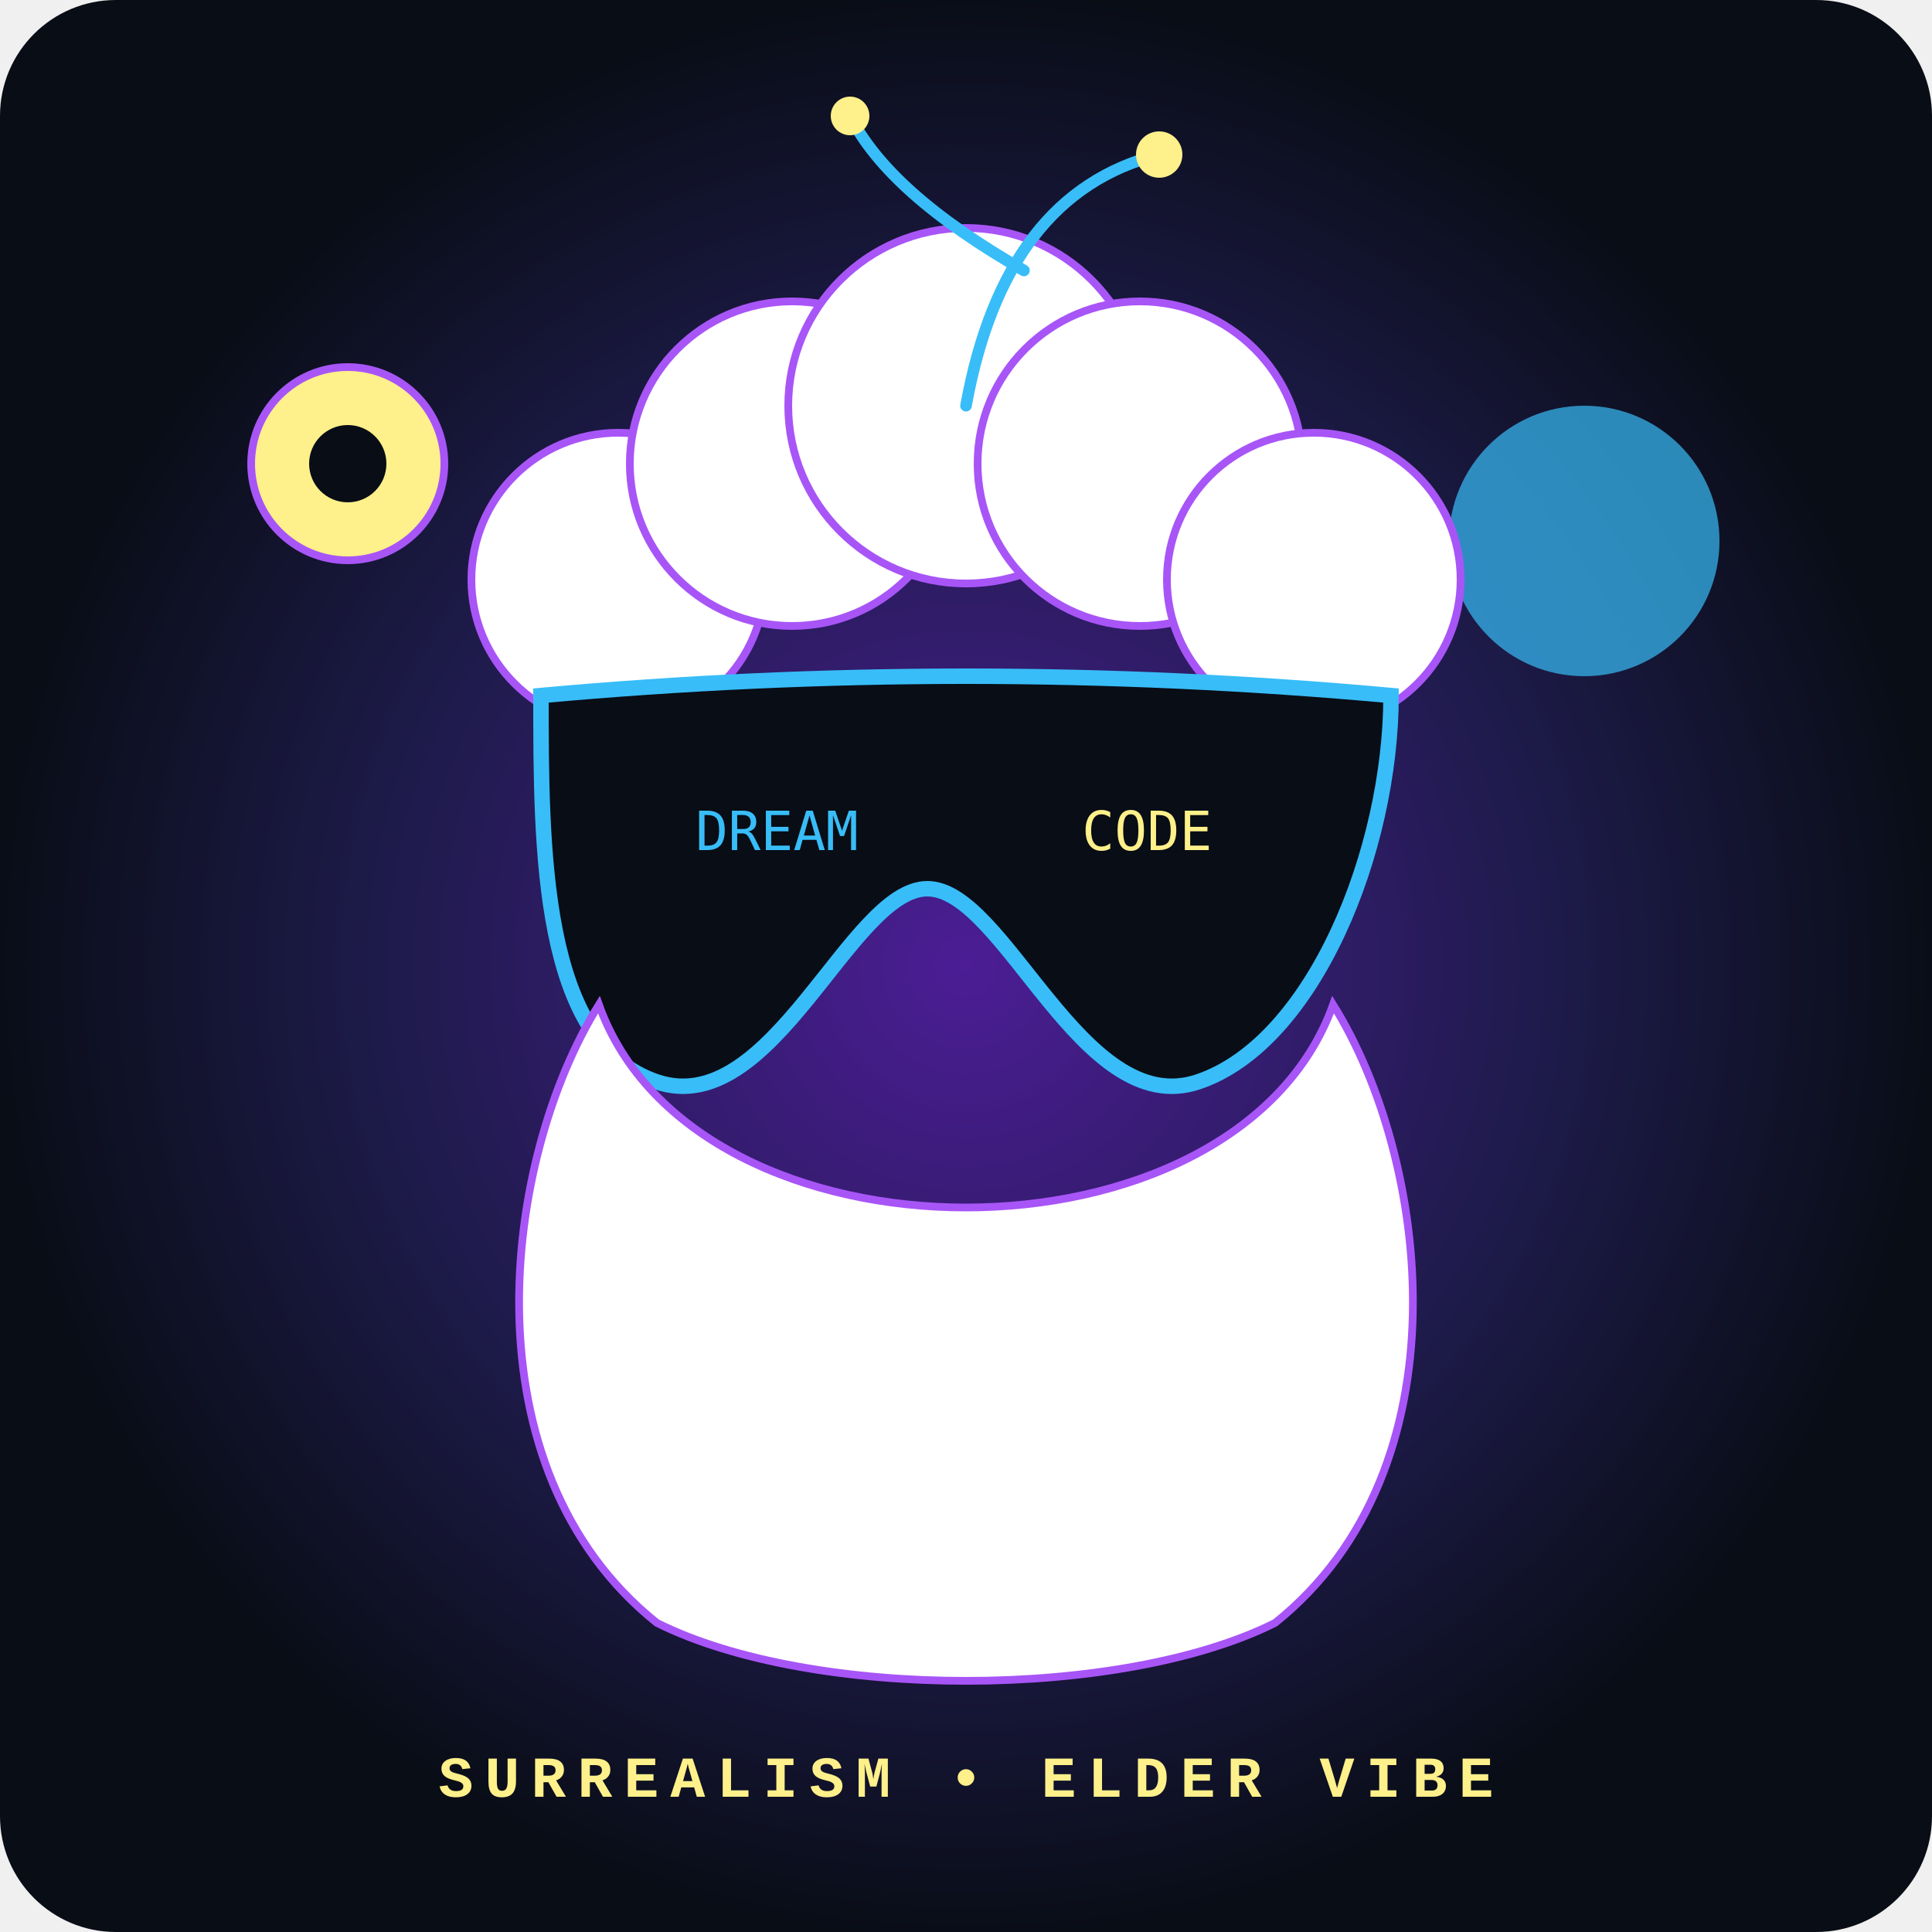
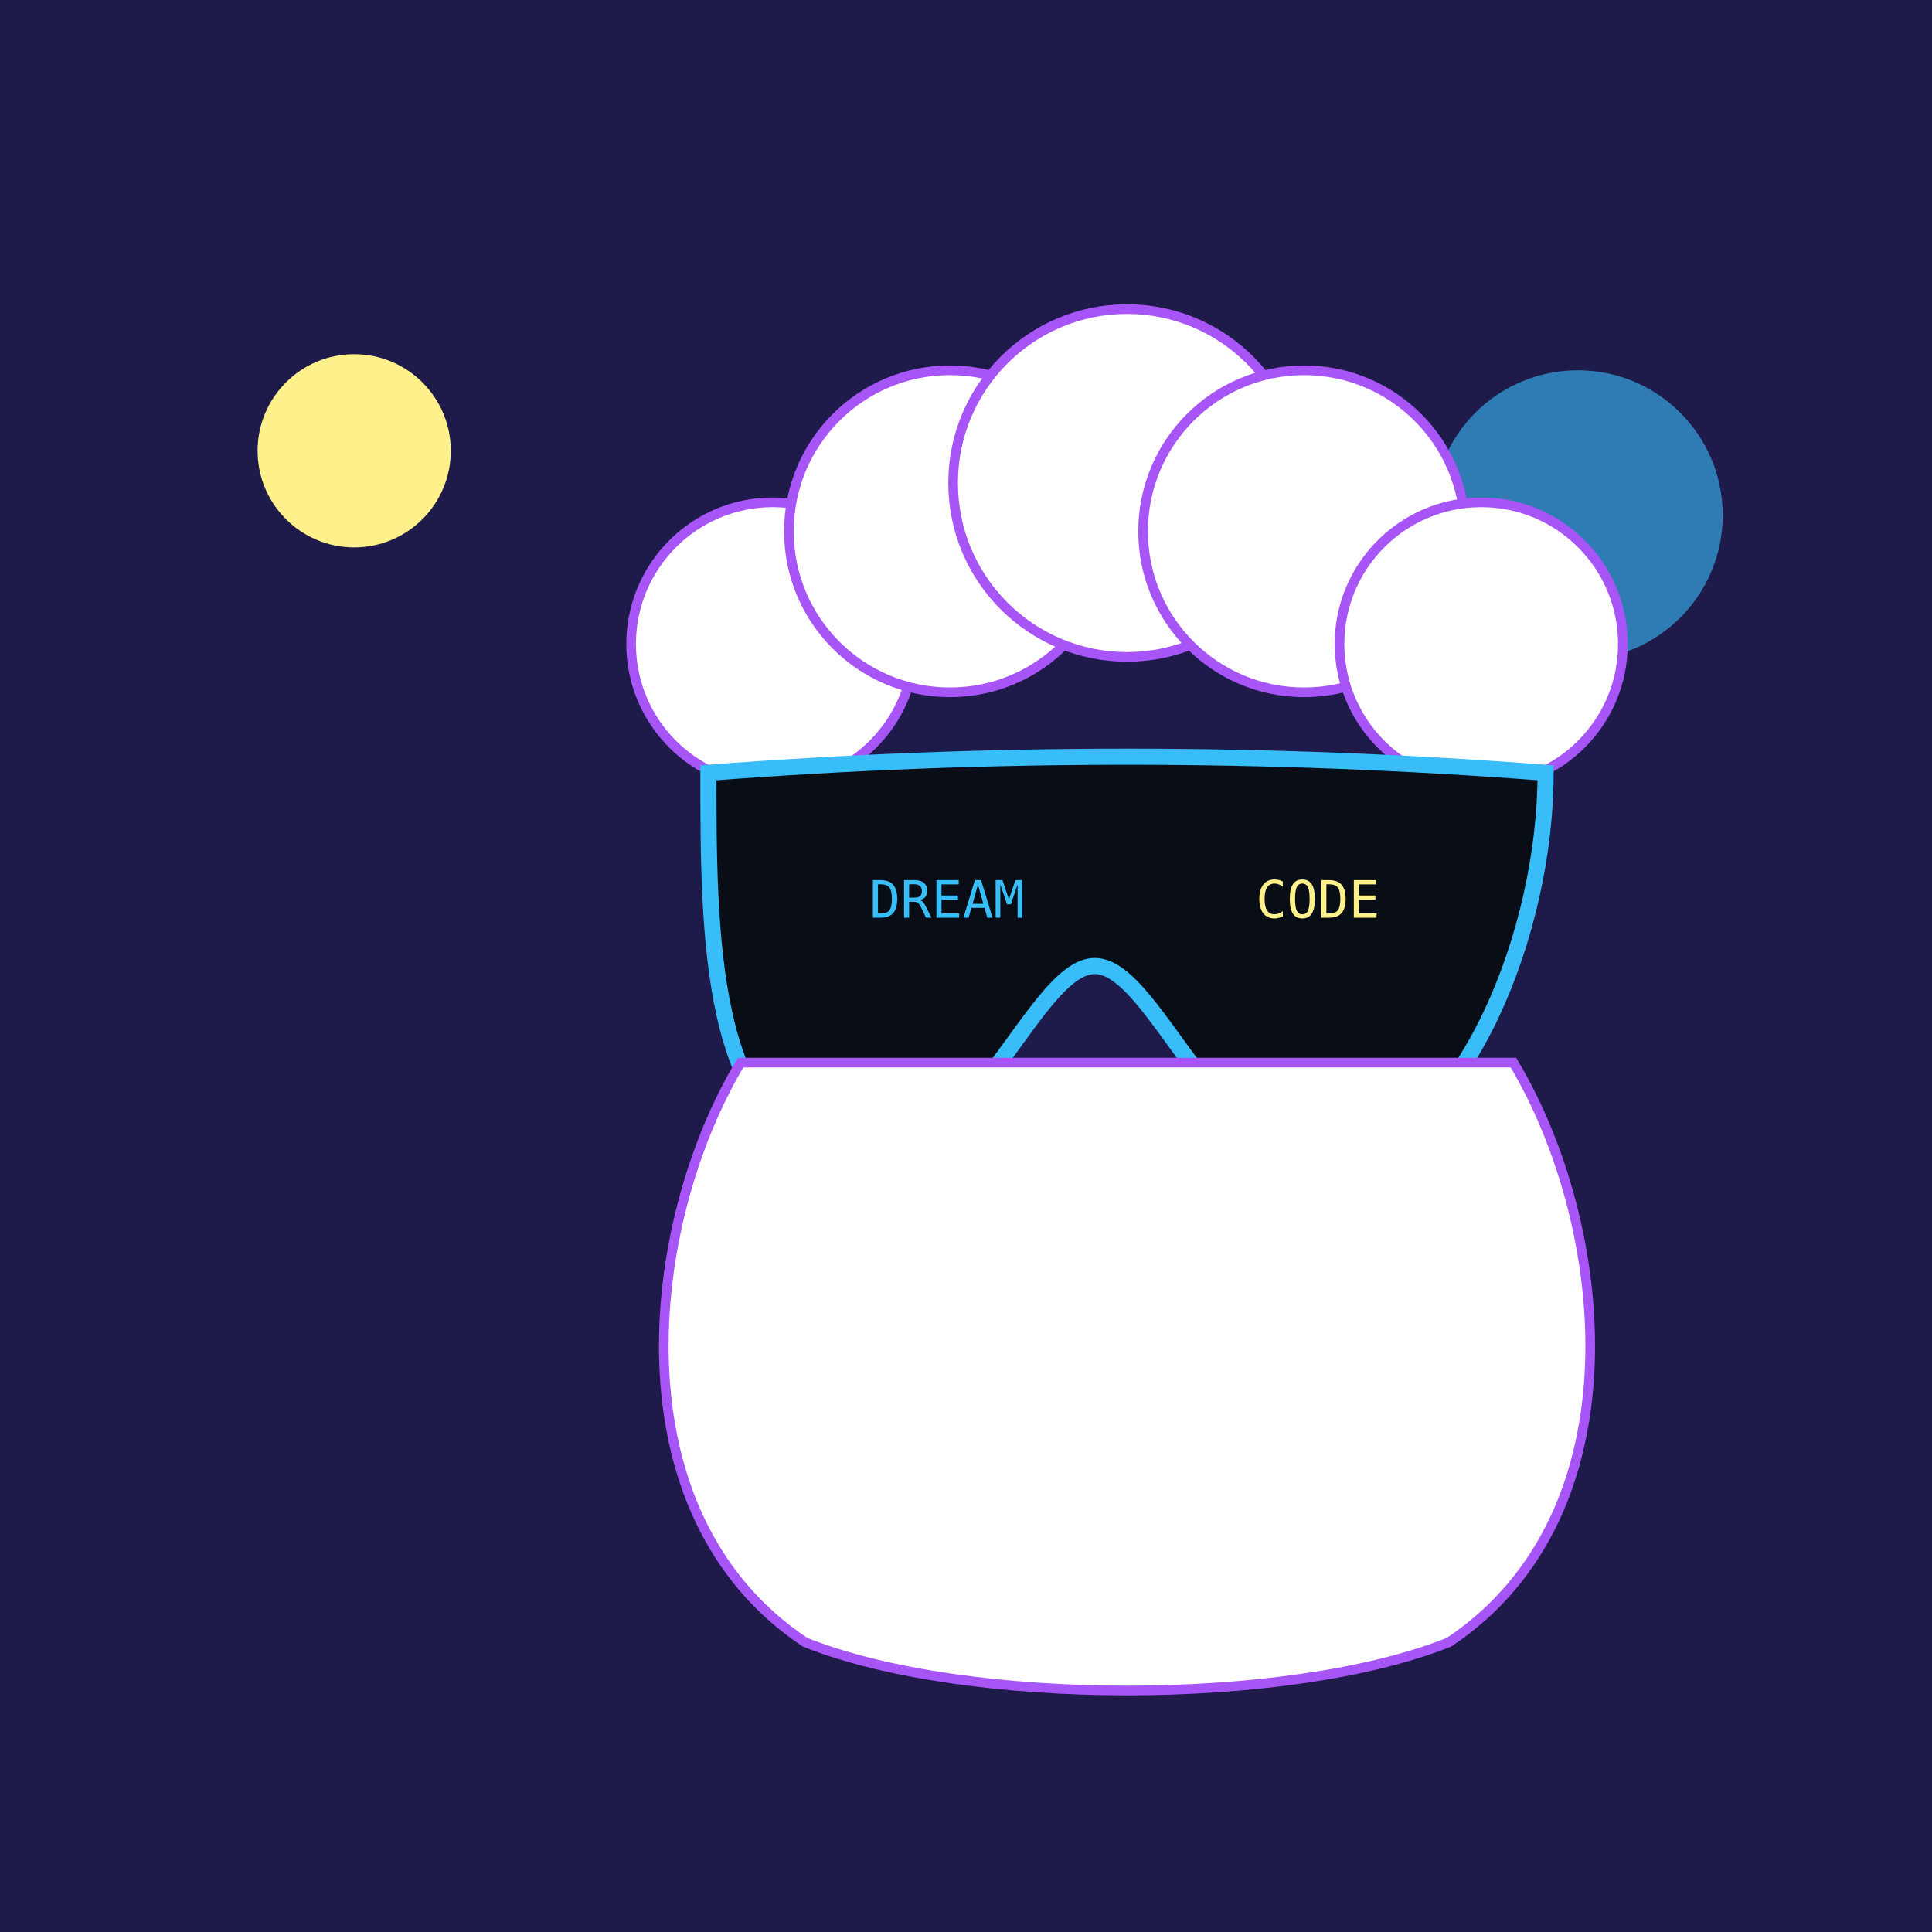
- <svg xmlns="http://www.w3.org/2000/svg" viewBox="0 0 500 500" width="100%" height="100%">
-   <defs>
-     <radialGradient id="surrealSky" cx="50%" cy="50%" r="50%">
-       <stop offset="0%" stop-color="#4c1d95" />
-       <stop offset="60%" stop-color="#1e1b4b" />
-       <stop offset="100%" stop-color="#090d16" />
-     </radialGradient>
-   </defs>
-   <rect width="500" height="500" rx="30" fill="url(#surrealSky)" />
-   <circle cx="90" cy="120" r="25" fill="#fef08a" stroke="#a855f7" stroke-width="2" />
-   <circle cx="90" cy="120" r="10" fill="#090d16" />
-   <circle cx="410" cy="140" r="35" fill="#38bdf8" opacity="0.7" />
-   <g transform="translate(0, 10)">
-     <g fill="#ffffff" stroke="#a855f7" stroke-width="2">
-       <circle cx="160" cy="140" r="38" />
-       <circle cx="205" cy="110" r="42" />
-       <circle cx="250" cy="95" r="46" />
-       <circle cx="295" cy="110" r="42" />
-       <circle cx="340" cy="140" r="38" />
+ <svg xmlns="http://www.w3.org/2000/svg" viewBox="0 0 600 600" width="100%" height="100%">
+   <rect width="600" height="600" fill="#1e1b4b" />
+   <circle cx="110" cy="140" r="30" fill="#fef08a" />
+   <circle cx="490" cy="160" r="45" fill="#38bdf8" opacity="0.6" />
+   <g transform="translate(50, 40)">
+     <g fill="#ffffff" stroke="#a855f7" stroke-width="3">
+       <circle cx="190" cy="160" r="44" />
+       <circle cx="245" cy="125" r="50" />
+       <circle cx="300" cy="110" r="54" />
+       <circle cx="355" cy="125" r="50" />
+       <circle cx="410" cy="160" r="44" />
    </g>
-     <path d="M 250 95 Q 260 40 300 30 M 265 60 Q 230 40 220 20" stroke="#38bdf8" stroke-width="3" stroke-linecap="round" fill="none" />
-     <circle cx="300" cy="30" r="6" fill="#fef08a" />
-     <circle cx="220" cy="20" r="5" fill="#fef08a" />
-     <path d="M 140 170 Q 250 160 360 170 C 360 210, 340 260, 310 270 C 280 280, 260 220, 240 220 C 220 220, 200 280, 170 270 C 140 260, 140 210, 140 170 Z" fill="#090d16" stroke="#38bdf8" stroke-width="4" />
-     <text x="180" y="210" fill="#38bdf8" font-family="monospace" font-size="14">DREAM</text>
-     <text x="280" y="210" fill="#fef08a" font-family="monospace" font-size="14">CODE</text>
-     <path d="M 155 250 C 130 290, 120 370, 170 410 C 210 430, 290 430, 330 410 C 380 370, 370 290, 345 250 C 320 320, 180 320, 155 250 Z" fill="#ffffff" stroke="#a855f7" stroke-width="2" />
+     <path d="M 170 200 Q 300 190 430 200 C 430 250, 405 310, 370 320 C 330 330, 310 260, 290 260 C 270 260, 250 330, 210 320 C 170 310, 170 250, 170 200 Z" fill="#090d16" stroke="#38bdf8" stroke-width="5" />
+     <text x="220" y="245" fill="#38bdf8" font-family="monospace" font-size="16">DREAM</text>
+     <text x="340" y="245" fill="#fef08a" font-family="monospace" font-size="16">CODE</text>
+     <path d="M 180 290 C 150 340, 140 430, 200 470 C 250 490, 350 490, 400 470 C 460 430, 450 340, 420 290 Z" fill="#ffffff" stroke="#a855f7" stroke-width="3" />
  </g>
-   <text x="250" y="465" fill="#fef08a" font-family="'Courier New', monospace" font-size="15" font-weight="bold" text-anchor="middle" letter-spacing="3">SURREALISM • ELDER VIBE</text>
</svg>
